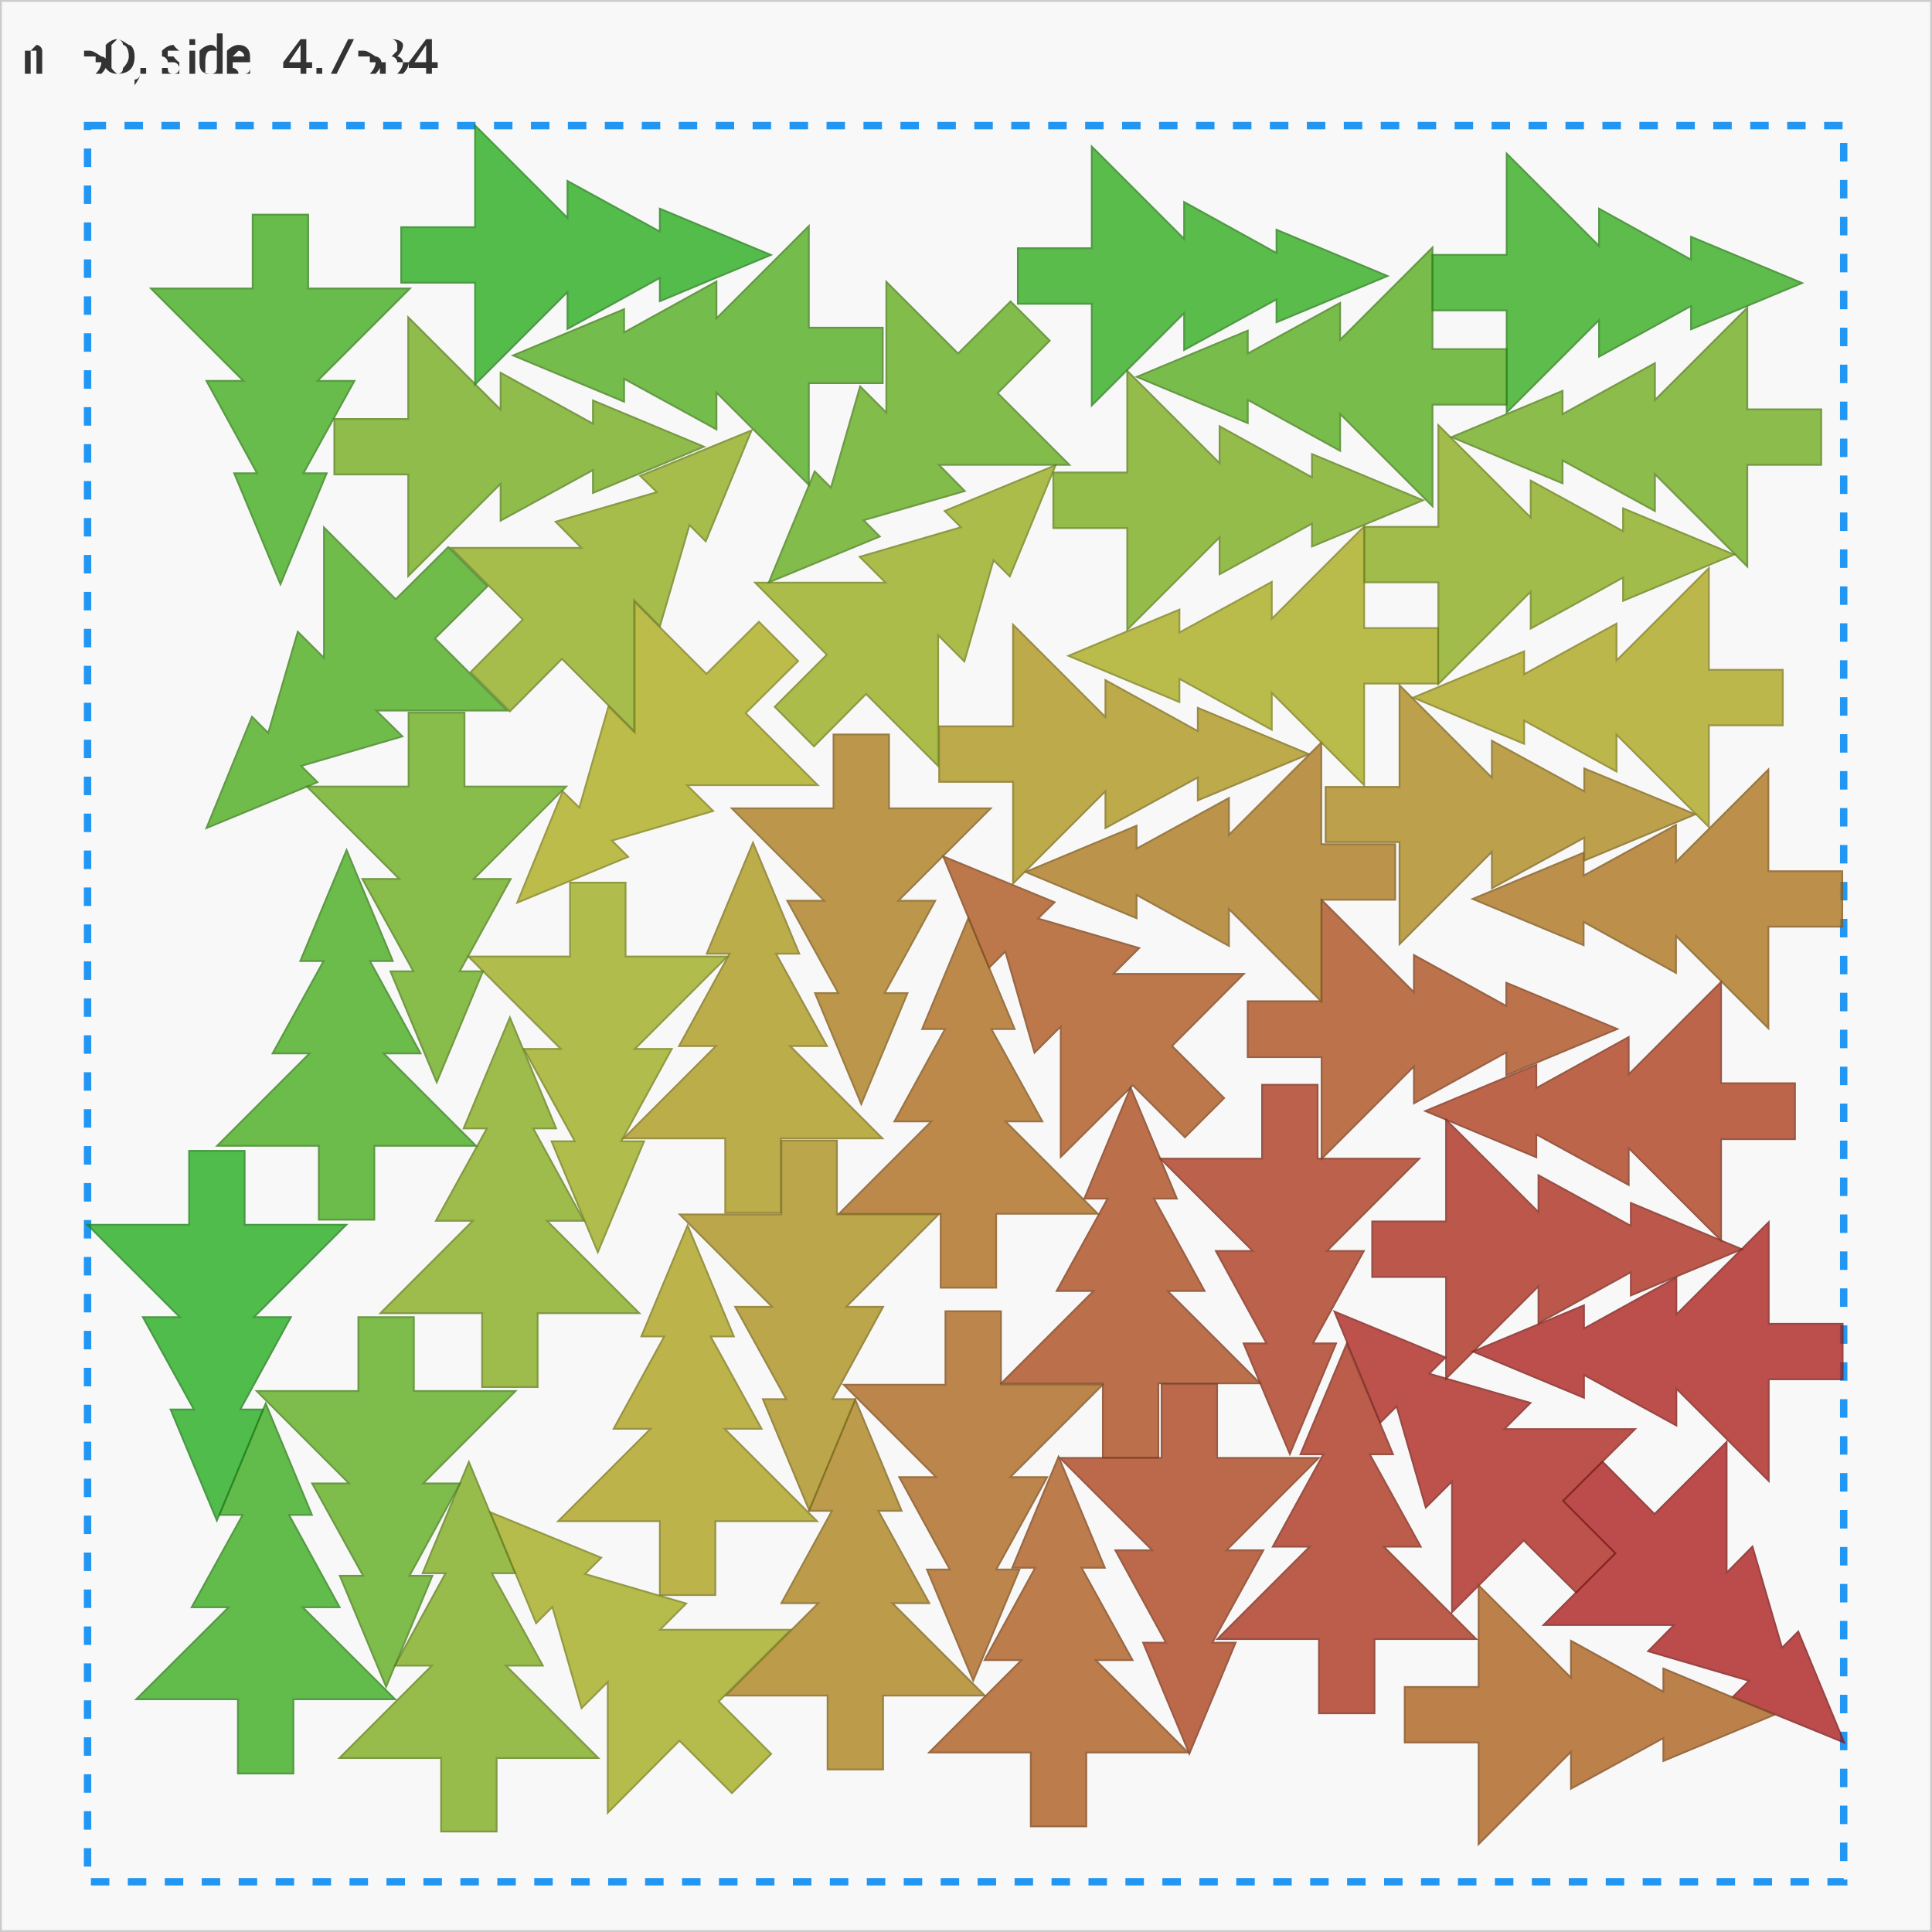
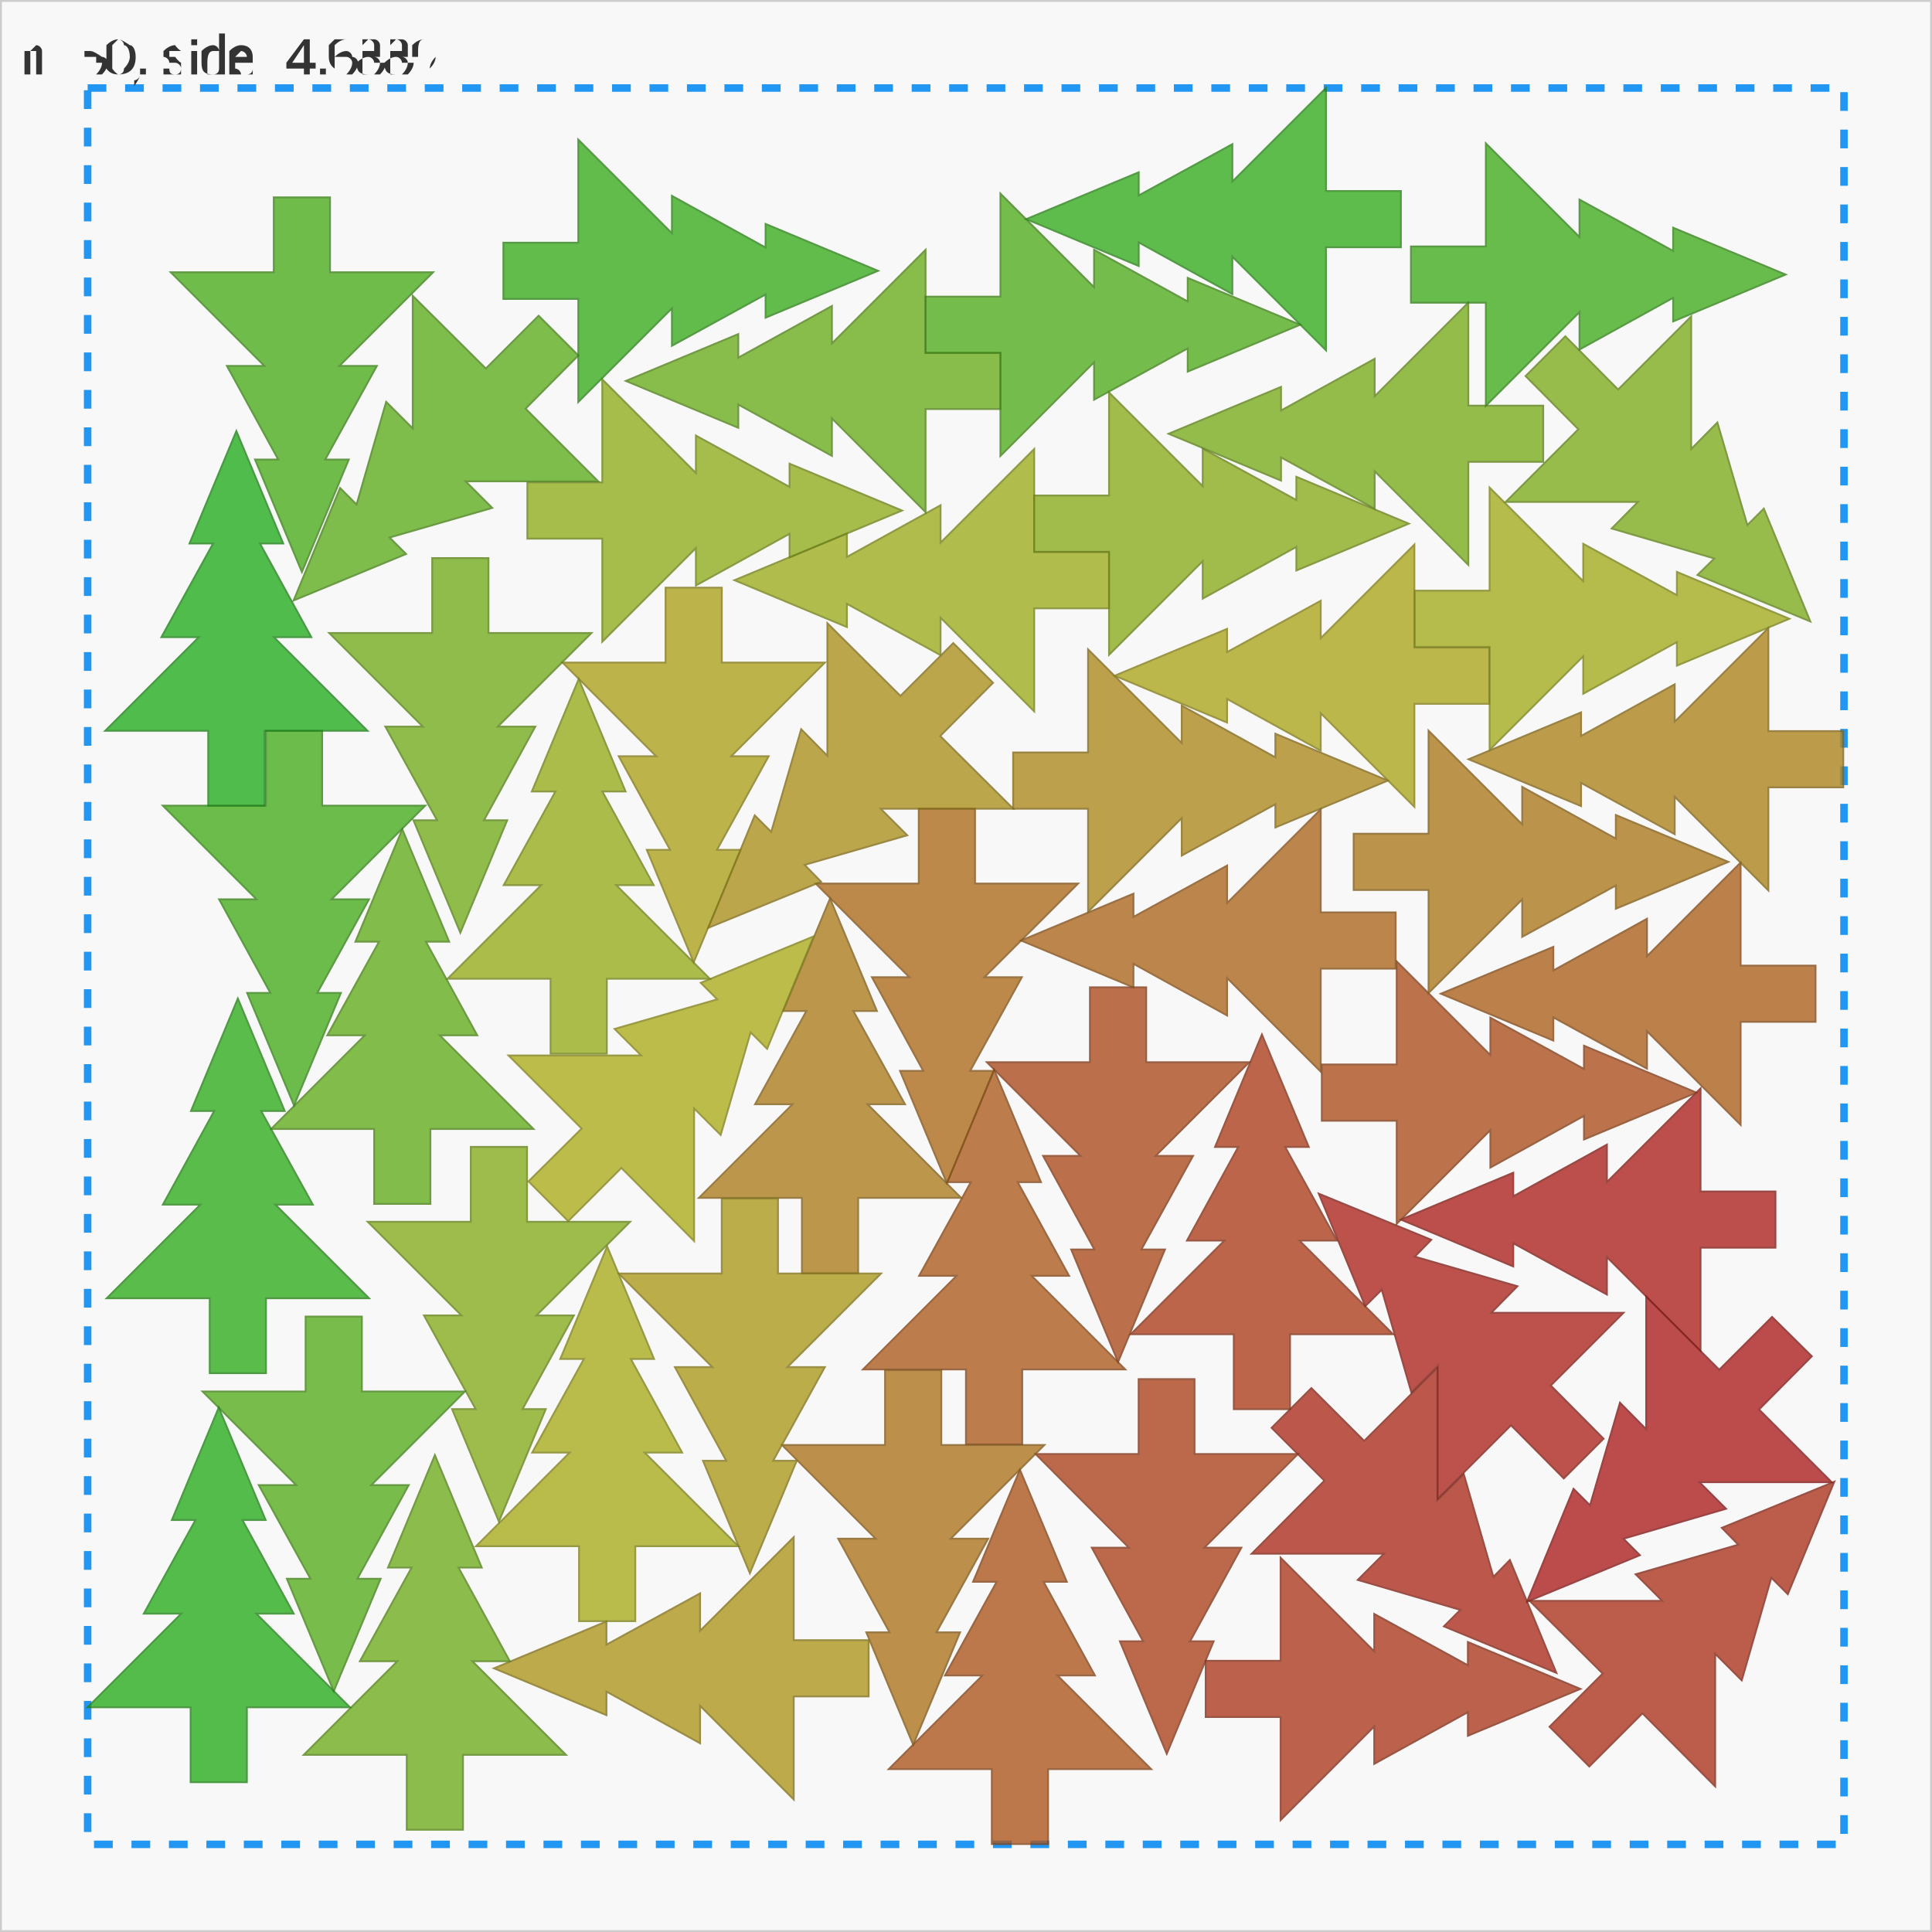
- <svg xmlns="http://www.w3.org/2000/svg" width="600" height="600" viewBox="-4.833 -4.188 5.229 5.229">
-   <rect x="-4.833" y="-4.188" width="5.229" height="5.229" fill="#f8f8f8" stroke="#ccc" stroke-width="0.01" />
-   <rect x="-4.596" y="-3.848" width="4.753" height="4.753" fill="none" stroke="#2196F3" stroke-width="0.02" stroke-dasharray="0.05,0.05" />
-   <polygon points="0.158,0.528 -0.143,0.405 -0.099,0.361 -0.372,0.281 -0.302,0.21 -0.655,0.21 -0.461,0.016 -0.602,-0.126 -0.496,-0.232 -0.355,-0.09 -0.16,-0.285 -0.16,0.069 -0.09,-0.002 -0.01,0.272 0.034,0.228" fill="hsl(0, 70%, 40%)" stroke="hsl(0, 70%, 30%)" stroke-width="0.005" opacity="0.8" />
-   <polygon points="-0.846,-0.53 -0.546,-0.655 -0.546,-0.592 -0.296,-0.73 -0.296,-0.63 -0.046,-0.88 -0.046,-0.605 0.154,-0.605 0.154,-0.455 -0.046,-0.455 -0.046,-0.18 -0.296,-0.43 -0.296,-0.33 -0.546,-0.467 -0.546,-0.405" fill="hsl(2, 70%, 40%)" stroke="hsl(2, 70%, 30%)" stroke-width="0.005" opacity="0.8" />
-   <polygon points="-1.221,-0.638 -0.921,-0.514 -0.965,-0.47 -0.691,-0.391 -0.762,-0.32 -0.408,-0.32 -0.603,-0.126 -0.461,0.016 -0.567,0.122 -0.709,-0.019 -0.903,0.175 -0.903,-0.179 -0.974,-0.108 -1.053,-0.382 -1.097,-0.338" fill="hsl(4, 70%, 40%)" stroke="hsl(4, 70%, 30%)" stroke-width="0.005" opacity="0.8" />
-   <polygon points="-0.119,-0.807 -0.419,-0.682 -0.419,-0.745 -0.669,-0.607 -0.669,-0.707 -0.919,-0.457 -0.919,-0.732 -1.119,-0.732 -1.119,-0.882 -0.919,-0.882 -0.919,-1.157 -0.669,-0.907 -0.669,-1.007 -0.419,-0.87 -0.419,-0.932" fill="hsl(7, 70%, 40%)" stroke="hsl(7, 70%, 30%)" stroke-width="0.005" opacity="0.8" />
-   <polygon points="-1.188,-0.551 -1.063,-0.252 -1.126,-0.252 -0.988,-0.002 -1.088,-0.002 -0.838,0.248 -1.113,0.248 -1.113,0.449 -1.263,0.449 -1.263,0.248 -1.538,0.248 -1.288,-0.002 -1.388,-0.002 -1.251,-0.252 -1.313,-0.252" fill="hsl(9, 70%, 40%)" stroke="hsl(9, 70%, 30%)" stroke-width="0.005" opacity="0.8" />
-   <polygon points="-1.342,-0.253 -1.467,-0.552 -1.405,-0.552 -1.542,-0.802 -1.442,-0.802 -1.692,-1.052 -1.417,-1.052 -1.417,-1.252 -1.267,-1.252 -1.267,-1.052 -0.992,-1.052 -1.242,-0.802 -1.142,-0.802 -1.28,-0.552 -1.217,-0.552" fill="hsl(12, 70%, 40%)" stroke="hsl(12, 70%, 30%)" stroke-width="0.005" opacity="0.8" />
-   <polygon points="-0.975,-1.181 -0.675,-1.306 -0.675,-1.243 -0.425,-1.381 -0.425,-1.28 -0.175,-1.53 -0.175,-1.256 0.025,-1.256 0.025,-1.105 -0.175,-1.105 -0.175,-0.831 -0.425,-1.081 -0.425,-0.981 -0.675,-1.118 -0.675,-1.056" fill="hsl(14, 70%, 40%)" stroke="hsl(14, 70%, 30%)" stroke-width="0.005" opacity="0.8" />
-   <polygon points="-1.614,0.558 -1.739,0.258 -1.677,0.258 -1.814,0.008 -1.714,0.008 -1.964,-0.242 -1.689,-0.242 -1.689,-0.442 -1.539,-0.442 -1.539,-0.242 -1.264,-0.242 -1.514,0.008 -1.414,0.008 -1.552,0.258 -1.489,0.258" fill="hsl(16, 70%, 40%)" stroke="hsl(16, 70%, 30%)" stroke-width="0.005" opacity="0.8" />
-   <polygon points="-1.773,-1.244 -1.648,-0.944 -1.71,-0.944 -1.573,-0.694 -1.673,-0.694 -1.423,-0.444 -1.698,-0.444 -1.698,-0.243 -1.848,-0.243 -1.848,-0.444 -2.123,-0.444 -1.873,-0.694 -1.973,-0.694 -1.835,-0.944 -1.898,-0.944" fill="hsl(19, 70%, 40%)" stroke="hsl(19, 70%, 30%)" stroke-width="0.005" opacity="0.8" />
-   <polygon points="-0.456,-1.403 -0.756,-1.278 -0.756,-1.34 -1.006,-1.202 -1.006,-1.302 -1.256,-1.052 -1.256,-1.327 -1.456,-1.327 -1.456,-1.478 -1.256,-1.478 -1.256,-1.752 -1.006,-1.502 -1.006,-1.603 -0.756,-1.465 -0.756,-1.528" fill="hsl(21, 70%, 40%)" stroke="hsl(21, 70%, 30%)" stroke-width="0.005" opacity="0.8" />
-   <polygon points="-2.28,-1.87 -1.979,-1.746 -2.024,-1.702 -1.75,-1.622 -1.82,-1.552 -1.467,-1.552 -1.661,-1.357 -1.52,-1.216 -1.626,-1.11 -1.767,-1.251 -1.962,-1.057 -1.962,-1.41 -2.033,-1.339 -2.112,-1.613 -2.156,-1.569" fill="hsl(24, 70%, 40%)" stroke="hsl(24, 70%, 30%)" stroke-width="0.005" opacity="0.8" />
-   <polygon points="-1.968,-0.245 -1.843,0.055 -1.906,0.055 -1.768,0.305 -1.868,0.305 -1.618,0.555 -1.893,0.555 -1.893,0.755 -2.043,0.755 -2.043,0.555 -2.318,0.555 -2.068,0.305 -2.168,0.305 -2.031,0.055 -2.093,0.055" fill="hsl(26, 70%, 40%)" stroke="hsl(26, 70%, 30%)" stroke-width="0.005" opacity="0.8" />
-   <polygon points="-0.031,0.453 -0.331,0.578 -0.331,0.516 -0.581,0.653 -0.581,0.553 -0.831,0.803 -0.831,0.528 -1.031,0.528 -1.031,0.378 -0.831,0.378 -0.831,0.103 -0.581,0.353 -0.581,0.253 -0.331,0.391 -0.331,0.328" fill="hsl(28, 70%, 40%)" stroke="hsl(28, 70%, 30%)" stroke-width="0.005" opacity="0.8" />
-   <polygon points="-2.199,0.36 -2.324,0.06 -2.262,0.06 -2.399,-0.19 -2.299,-0.19 -2.549,-0.44 -2.274,-0.44 -2.274,-0.639 -2.124,-0.639 -2.124,-0.44 -1.849,-0.44 -2.099,-0.19 -1.999,-0.19 -2.137,0.06 -2.074,0.06" fill="hsl(31, 70%, 40%)" stroke="hsl(31, 70%, 30%)" stroke-width="0.005" opacity="0.8" />
-   <polygon points="-2.212,-1.703 -2.087,-1.403 -2.15,-1.403 -2.012,-1.153 -2.112,-1.153 -1.862,-0.903 -2.137,-0.903 -2.137,-0.703 -2.287,-0.703 -2.287,-0.903 -2.562,-0.903 -2.312,-1.153 -2.412,-1.153 -2.275,-1.403 -2.337,-1.403" fill="hsl(33, 70%, 40%)" stroke="hsl(33, 70%, 30%)" stroke-width="0.005" opacity="0.8" />
-   <polygon points="-0.847,-1.755 -0.547,-1.88 -0.547,-1.818 -0.297,-1.955 -0.297,-1.855 -0.047,-2.105 -0.047,-1.83 0.153,-1.83 0.153,-1.68 -0.047,-1.68 -0.047,-1.405 -0.297,-1.655 -0.297,-1.555 -0.547,-1.693 -0.547,-1.63" fill="hsl(36, 70%, 40%)" stroke="hsl(36, 70%, 30%)" stroke-width="0.005" opacity="0.8" />
-   <polygon points="-2.057,-1.828 -1.757,-1.953 -1.757,-1.891 -1.507,-2.028 -1.507,-1.928 -1.257,-2.178 -1.257,-1.903 -1.057,-1.903 -1.057,-1.753 -1.257,-1.753 -1.257,-1.478 -1.507,-1.728 -1.507,-1.628 -1.757,-1.766 -1.757,-1.703" fill="hsl(38, 70%, 40%)" stroke="hsl(38, 70%, 30%)" stroke-width="0.005" opacity="0.8" />
-   <polygon points="-2.502,-1.2 -2.627,-1.5 -2.564,-1.5 -2.702,-1.75 -2.602,-1.75 -2.852,-2 -2.577,-2 -2.577,-2.2 -2.427,-2.2 -2.427,-2 -2.152,-2 -2.402,-1.75 -2.302,-1.75 -2.439,-1.5 -2.377,-1.5" fill="hsl(40, 70%, 40%)" stroke="hsl(40, 70%, 30%)" stroke-width="0.005" opacity="0.8" />
-   <polygon points="-2.518,-0.399 -2.393,-0.099 -2.456,-0.099 -2.318,0.151 -2.418,0.151 -2.168,0.401 -2.443,0.401 -2.443,0.601 -2.593,0.601 -2.593,0.401 -2.868,0.401 -2.618,0.151 -2.718,0.151 -2.581,-0.099 -2.643,-0.099" fill="hsl(43, 70%, 40%)" stroke="hsl(43, 70%, 30%)" stroke-width="0.005" opacity="0.8" />
-   <polygon points="-0.245,-1.984 -0.545,-1.859 -0.545,-1.921 -0.795,-1.784 -0.795,-1.883 -1.045,-1.633 -1.045,-1.909 -1.245,-1.909 -1.245,-2.058 -1.045,-2.058 -1.045,-2.333 -0.795,-2.083 -0.795,-2.183 -0.545,-2.046 -0.545,-2.108" fill="hsl(45, 70%, 40%)" stroke="hsl(45, 70%, 30%)" stroke-width="0.005" opacity="0.8" />
-   <polygon points="-2.643,-0.101 -2.768,-0.401 -2.705,-0.401 -2.843,-0.651 -2.743,-0.651 -2.993,-0.901 -2.718,-0.901 -2.718,-1.101 -2.568,-1.101 -2.568,-0.901 -2.293,-0.901 -2.543,-0.651 -2.443,-0.651 -2.58,-0.401 -2.518,-0.401" fill="hsl(48, 70%, 40%)" stroke="hsl(48, 70%, 30%)" stroke-width="0.005" opacity="0.8" />
-   <polygon points="-1.291,-2.147 -1.591,-2.022 -1.591,-2.084 -1.841,-1.947 -1.841,-2.047 -2.091,-1.797 -2.091,-2.072 -2.291,-2.072 -2.291,-2.222 -2.091,-2.222 -2.091,-2.497 -1.841,-2.247 -1.841,-2.347 -1.591,-2.209 -1.591,-2.272" fill="hsl(50, 70%, 40%)" stroke="hsl(50, 70%, 30%)" stroke-width="0.005" opacity="0.8" />
-   <polygon points="-2.795,-1.907 -2.67,-1.607 -2.733,-1.607 -2.595,-1.357 -2.695,-1.357 -2.445,-1.107 -2.72,-1.107 -2.72,-0.906 -2.87,-0.906 -2.87,-1.107 -3.145,-1.107 -2.895,-1.357 -2.995,-1.357 -2.858,-1.607 -2.92,-1.607" fill="hsl(52, 70%, 40%)" stroke="hsl(52, 70%, 30%)" stroke-width="0.005" opacity="0.8" />
-   <polygon points="-2.972,-0.871 -2.847,-0.571 -2.91,-0.571 -2.772,-0.321 -2.872,-0.321 -2.622,-0.071 -2.897,-0.071 -2.897,0.129 -3.047,0.129 -3.047,-0.071 -3.322,-0.071 -3.072,-0.321 -3.172,-0.321 -3.035,-0.571 -3.097,-0.571" fill="hsl(55, 70%, 40%)" stroke="hsl(55, 70%, 30%)" stroke-width="0.005" opacity="0.8" />
-   <polygon points="-1.008,-2.3 -0.708,-2.425 -0.708,-2.363 -0.458,-2.5 -0.458,-2.4 -0.208,-2.65 -0.208,-2.375 -0.008,-2.375 -0.008,-2.225 -0.208,-2.225 -0.208,-1.95 -0.458,-2.2 -0.458,-2.1 -0.708,-2.238 -0.708,-2.175" fill="hsl(57, 70%, 40%)" stroke="hsl(57, 70%, 30%)" stroke-width="0.005" opacity="0.8" />
-   <polygon points="-3.433,-1.745 -3.31,-2.046 -3.265,-2.002 -3.186,-2.276 -3.115,-2.205 -3.115,-2.558 -2.921,-2.364 -2.779,-2.505 -2.673,-2.399 -2.815,-2.258 -2.62,-2.063 -2.974,-2.063 -2.903,-1.993 -3.177,-1.913 -3.133,-1.869" fill="hsl(60, 70%, 40%)" stroke="hsl(60, 70%, 30%)" stroke-width="0.005" opacity="0.8" />
-   <polygon points="-1.941,-2.413 -1.641,-2.538 -1.641,-2.476 -1.391,-2.613 -1.391,-2.513 -1.141,-2.763 -1.141,-2.488 -0.941,-2.488 -0.941,-2.338 -1.141,-2.338 -1.141,-2.063 -1.391,-2.313 -1.391,-2.213 -1.641,-2.351 -1.641,-2.288" fill="hsl(62, 70%, 40%)" stroke="hsl(62, 70%, 30%)" stroke-width="0.005" opacity="0.8" />
-   <polygon points="-3.506,-0.095 -3.206,0.028 -3.25,0.072 -2.976,0.152 -3.047,0.223 -2.693,0.223 -2.888,0.417 -2.746,0.559 -2.852,0.665 -2.994,0.523 -3.188,0.718 -3.188,0.364 -3.259,0.435 -3.338,0.161 -3.382,0.205" fill="hsl(64, 70%, 40%)" stroke="hsl(64, 70%, 30%)" stroke-width="0.005" opacity="0.8" />
-   <polygon points="-3.215,-0.799 -3.34,-1.099 -3.277,-1.099 -3.415,-1.349 -3.315,-1.349 -3.565,-1.599 -3.29,-1.599 -3.29,-1.799 -3.14,-1.799 -3.14,-1.599 -2.865,-1.599 -3.115,-1.349 -3.015,-1.349 -3.152,-1.099 -3.09,-1.099" fill="hsl(67, 70%, 40%)" stroke="hsl(67, 70%, 30%)" stroke-width="0.005" opacity="0.8" />
-   <polygon points="-1.976,-2.929 -2.1,-2.628 -2.144,-2.672 -2.223,-2.398 -2.294,-2.469 -2.294,-2.115 -2.489,-2.31 -2.63,-2.168 -2.736,-2.275 -2.595,-2.416 -2.789,-2.611 -2.436,-2.611 -2.506,-2.681 -2.232,-2.761 -2.276,-2.805" fill="hsl(69, 70%, 40%)" stroke="hsl(69, 70%, 30%)" stroke-width="0.005" opacity="0.8" />
-   <polygon points="-2.799,-3.023 -2.923,-2.723 -2.967,-2.767 -3.047,-2.493 -3.117,-2.564 -3.117,-2.21 -3.312,-2.405 -3.453,-2.263 -3.559,-2.369 -3.418,-2.511 -3.612,-2.705 -3.259,-2.705 -3.329,-2.776 -3.055,-2.856 -3.1,-2.9" fill="hsl(72, 70%, 40%)" stroke="hsl(72, 70%, 30%)" stroke-width="0.005" opacity="0.8" />
-   <polygon points="-0.14,-2.687 -0.44,-2.562 -0.44,-2.625 -0.69,-2.487 -0.69,-2.587 -0.94,-2.337 -0.94,-2.612 -1.14,-2.612 -1.14,-2.762 -0.94,-2.762 -0.94,-3.037 -0.69,-2.787 -0.69,-2.887 -0.44,-2.75 -0.44,-2.812" fill="hsl(74, 70%, 40%)" stroke="hsl(74, 70%, 30%)" stroke-width="0.005" opacity="0.8" />
-   <polygon points="-3.453,-1.434 -3.328,-1.134 -3.39,-1.134 -3.253,-0.884 -3.353,-0.884 -3.103,-0.634 -3.378,-0.634 -3.378,-0.434 -3.528,-0.434 -3.528,-0.634 -3.803,-0.634 -3.553,-0.884 -3.653,-0.884 -3.515,-1.134 -3.578,-1.134" fill="hsl(76, 70%, 40%)" stroke="hsl(76, 70%, 30%)" stroke-width="0.005" opacity="0.8" />
-   <polygon points="-3.564,-0.231 -3.439,0.07 -3.502,0.07 -3.364,0.32 -3.464,0.32 -3.214,0.57 -3.489,0.57 -3.489,0.769 -3.639,0.769 -3.639,0.57 -3.914,0.57 -3.664,0.32 -3.764,0.32 -3.627,0.07 -3.689,0.07" fill="hsl(79, 70%, 40%)" stroke="hsl(79, 70%, 30%)" stroke-width="0.005" opacity="0.8" />
-   <polygon points="-0.982,-2.834 -1.282,-2.709 -1.282,-2.771 -1.532,-2.634 -1.532,-2.734 -1.782,-2.484 -1.782,-2.759 -1.982,-2.759 -1.982,-2.909 -1.782,-2.909 -1.782,-3.184 -1.532,-2.934 -1.532,-3.034 -1.282,-2.896 -1.282,-2.959" fill="hsl(81, 70%, 40%)" stroke="hsl(81, 70%, 30%)" stroke-width="0.005" opacity="0.8" />
-   <polygon points="-2.928,-2.979 -3.228,-2.854 -3.228,-2.916 -3.478,-2.779 -3.478,-2.879 -3.728,-2.629 -3.728,-2.904 -3.928,-2.904 -3.928,-3.054 -3.728,-3.054 -3.728,-3.329 -3.478,-3.079 -3.478,-3.179 -3.228,-3.041 -3.228,-3.104" fill="hsl(84, 70%, 40%)" stroke="hsl(84, 70%, 30%)" stroke-width="0.005" opacity="0.8" />
-   <polygon points="-0.904,-3.005 -0.604,-3.13 -0.604,-3.067 -0.354,-3.205 -0.354,-3.105 -0.104,-3.355 -0.104,-3.08 0.096,-3.08 0.096,-2.93 -0.104,-2.93 -0.104,-2.655 -0.354,-2.905 -0.354,-2.805 -0.604,-2.942 -0.604,-2.88" fill="hsl(86, 70%, 40%)" stroke="hsl(86, 70%, 30%)" stroke-width="0.005" opacity="0.8" />
-   <polygon points="-3.651,-1.259 -3.776,-1.559 -3.714,-1.559 -3.852,-1.809 -3.752,-1.809 -4.002,-2.059 -3.727,-2.059 -3.727,-2.259 -3.576,-2.259 -3.576,-2.059 -3.301,-2.059 -3.551,-1.809 -3.451,-1.809 -3.589,-1.559 -3.526,-1.559" fill="hsl(88, 70%, 40%)" stroke="hsl(88, 70%, 30%)" stroke-width="0.005" opacity="0.8" />
-   <polygon points="-2.752,-2.612 -2.628,-2.912 -2.584,-2.868 -2.505,-3.142 -2.434,-3.071 -2.434,-3.425 -2.24,-3.231 -2.098,-3.372 -1.992,-3.266 -2.133,-3.124 -1.939,-2.93 -2.292,-2.93 -2.222,-2.859 -2.496,-2.78 -2.452,-2.736" fill="hsl(91, 70%, 40%)" stroke="hsl(91, 70%, 30%)" stroke-width="0.005" opacity="0.8" />
-   <polygon points="-3.788,0.377 -3.913,0.077 -3.85,0.077 -3.988,-0.173 -3.888,-0.173 -4.138,-0.423 -3.863,-0.423 -3.863,-0.623 -3.713,-0.623 -3.713,-0.423 -3.438,-0.423 -3.688,-0.173 -3.588,-0.173 -3.725,0.077 -3.663,0.077" fill="hsl(93, 70%, 40%)" stroke="hsl(93, 70%, 30%)" stroke-width="0.005" opacity="0.8" />
-   <polygon points="-1.756,-3.168 -1.456,-3.293 -1.456,-3.231 -1.206,-3.368 -1.206,-3.268 -0.956,-3.518 -0.956,-3.243 -0.755,-3.243 -0.755,-3.093 -0.956,-3.093 -0.956,-2.818 -1.206,-3.068 -1.206,-2.968 -1.456,-3.106 -1.456,-3.043" fill="hsl(96, 70%, 40%)" stroke="hsl(96, 70%, 30%)" stroke-width="0.005" opacity="0.8" />
-   <polygon points="-3.444,-3.226 -3.144,-3.351 -3.144,-3.288 -2.894,-3.426 -2.894,-3.326 -2.644,-3.576 -2.644,-3.301 -2.444,-3.301 -2.444,-3.151 -2.644,-3.151 -2.644,-2.876 -2.894,-3.126 -2.894,-3.026 -3.144,-3.163 -3.144,-3.101" fill="hsl(98, 70%, 40%)" stroke="hsl(98, 70%, 30%)" stroke-width="0.005" opacity="0.8" />
-   <polygon points="-4.274,-1.947 -4.151,-2.248 -4.107,-2.204 -4.027,-2.478 -3.956,-2.407 -3.956,-2.76 -3.762,-2.566 -3.62,-2.707 -3.514,-2.601 -3.656,-2.46 -3.461,-2.265 -3.815,-2.265 -3.744,-2.195 -4.018,-2.115 -3.974,-2.071" fill="hsl(100, 70%, 40%)" stroke="hsl(100, 70%, 30%)" stroke-width="0.005" opacity="0.8" />
-   <polygon points="-3.895,-1.887 -3.77,-1.587 -3.832,-1.587 -3.695,-1.337 -3.795,-1.337 -3.545,-1.087 -3.82,-1.087 -3.82,-0.887 -3.97,-0.887 -3.97,-1.087 -4.245,-1.087 -3.995,-1.337 -4.095,-1.337 -3.957,-1.587 -4.02,-1.587" fill="hsl(103, 70%, 40%)" stroke="hsl(103, 70%, 30%)" stroke-width="0.005" opacity="0.8" />
-   <polygon points="-4.074,-2.607 -4.199,-2.907 -4.137,-2.907 -4.274,-3.157 -4.174,-3.157 -4.424,-3.407 -4.149,-3.407 -4.149,-3.607 -3.999,-3.607 -3.999,-3.407 -3.724,-3.407 -3.974,-3.157 -3.874,-3.157 -4.012,-2.907 -3.949,-2.907" fill="hsl(105, 70%, 40%)" stroke="hsl(105, 70%, 30%)" stroke-width="0.005" opacity="0.8" />
-   <polygon points="-4.114,-0.389 -3.989,-0.088 -4.051,-0.088 -3.914,0.162 -4.014,0.162 -3.764,0.411 -4.039,0.411 -4.039,0.612 -4.189,0.612 -4.189,0.411 -4.464,0.411 -4.214,0.162 -4.314,0.162 -4.176,-0.088 -4.239,-0.088" fill="hsl(108, 70%, 40%)" stroke="hsl(108, 70%, 30%)" stroke-width="0.005" opacity="0.8" />
-   <polygon points="0.044,-3.422 -0.256,-3.297 -0.256,-3.36 -0.505,-3.223 -0.505,-3.322 -0.755,-3.072 -0.755,-3.348 -0.956,-3.348 -0.956,-3.498 -0.755,-3.498 -0.755,-3.772 -0.505,-3.522 -0.505,-3.623 -0.256,-3.485 -0.256,-3.547" fill="hsl(110, 70%, 40%)" stroke="hsl(110, 70%, 30%)" stroke-width="0.005" opacity="0.8" />
-   <polygon points="-1.078,-3.441 -1.378,-3.316 -1.378,-3.378 -1.628,-3.241 -1.628,-3.341 -1.878,-3.091 -1.878,-3.366 -2.078,-3.366 -2.078,-3.516 -1.878,-3.516 -1.878,-3.791 -1.628,-3.541 -1.628,-3.641 -1.378,-3.503 -1.378,-3.566" fill="hsl(112, 70%, 40%)" stroke="hsl(112, 70%, 30%)" stroke-width="0.005" opacity="0.8" />
-   <polygon points="-2.747,-3.498 -3.047,-3.373 -3.047,-3.436 -3.297,-3.298 -3.297,-3.398 -3.547,-3.148 -3.547,-3.423 -3.747,-3.423 -3.747,-3.573 -3.547,-3.573 -3.547,-3.848 -3.297,-3.598 -3.297,-3.698 -3.047,-3.561 -3.047,-3.623" fill="hsl(115, 70%, 40%)" stroke="hsl(115, 70%, 30%)" stroke-width="0.005" opacity="0.8" />
-   <polygon points="-4.246,-0.073 -4.371,-0.373 -4.308,-0.373 -4.446,-0.623 -4.346,-0.623 -4.596,-0.873 -4.321,-0.873 -4.321,-1.073 -4.171,-1.073 -4.171,-0.873 -3.896,-0.873 -4.146,-0.623 -4.046,-0.623 -4.183,-0.373 -4.121,-0.373" fill="hsl(117, 70%, 40%)" stroke="hsl(117, 70%, 30%)" stroke-width="0.005" opacity="0.8" />
-   <text x="-4.783" y="-3.988" font-size="0.15" fill="#333">n=50, side=4.7534</text>
+ <svg xmlns="http://www.w3.org/2000/svg" width="600" height="600" viewBox="-4.788 -3.812 5.158 5.158">
+   <rect x="-4.788" y="-3.812" width="5.158" height="5.158" fill="#f8f8f8" stroke="#ccc" stroke-width="0.01" />
+   <rect x="-4.554" y="-3.577" width="4.689" height="4.689" fill="none" stroke="#2196F3" stroke-width="0.02" stroke-dasharray="0.05,0.05" />
+   <polygon points="-0.711,0.464 -0.587,0.163 -0.543,0.207 -0.463,-0.067 -0.393,0.004 -0.393,-0.35 -0.198,-0.155 -0.057,-0.296 0.049,-0.191 -0.092,-0.049 0.102,0.145 -0.251,0.145 -0.18,0.216 -0.454,0.296 -0.41,0.34" fill="hsl(0, 70%, 40%)" stroke="hsl(0, 70%, 30%)" stroke-width="0.005" opacity="0.8" />
+   <polygon points="-1.048,-0.556 -0.748,-0.681 -0.748,-0.618 -0.498,-0.756 -0.498,-0.656 -0.248,-0.906 -0.248,-0.631 -0.048,-0.631 -0.048,-0.481 -0.248,-0.481 -0.248,-0.206 -0.498,-0.456 -0.498,-0.356 -0.748,-0.493 -0.748,-0.431" fill="hsl(2, 70%, 40%)" stroke="hsl(2, 70%, 30%)" stroke-width="0.005" opacity="0.8" />
+   <polygon points="-1.267,-0.625 -0.967,-0.502 -1.011,-0.457 -0.737,-0.378 -0.807,-0.307 -0.454,-0.307 -0.648,-0.113 -0.507,0.029 -0.613,0.135 -0.754,-0.007 -0.949,0.188 -0.949,-0.166 -1.02,-0.095 -1.099,-0.369 -1.143,-0.325" fill="hsl(4, 70%, 40%)" stroke="hsl(4, 70%, 30%)" stroke-width="0.005" opacity="0.8" />
+   <polygon points="-0.633,0.654 -0.933,0.53 -0.889,0.486 -1.163,0.406 -1.093,0.336 -1.446,0.336 -1.252,0.141 -1.393,-0 -1.287,-0.106 -1.146,0.035 -0.951,-0.159 -0.951,0.194 -0.88,0.124 -0.801,0.398 -0.757,0.353" fill="hsl(7, 70%, 40%)" stroke="hsl(7, 70%, 30%)" stroke-width="0.005" opacity="0.8" />
+   <polygon points="0.109,0.144 -0.015,0.444 -0.059,0.4 -0.138,0.674 -0.209,0.603 -0.209,0.957 -0.403,0.762 -0.545,0.904 -0.651,0.798 -0.509,0.656 -0.704,0.462 -0.35,0.462 -0.421,0.391 -0.147,0.312 -0.191,0.267" fill="hsl(9, 70%, 40%)" stroke="hsl(9, 70%, 30%)" stroke-width="0.005" opacity="0.8" />
+   <polygon points="-0.569,0.697 -0.869,0.822 -0.869,0.759 -1.119,0.897 -1.119,0.797 -1.369,1.047 -1.369,0.772 -1.569,0.772 -1.569,0.622 -1.369,0.622 -1.369,0.347 -1.119,0.597 -1.119,0.497 -0.869,0.634 -0.869,0.572" fill="hsl(12, 70%, 40%)" stroke="hsl(12, 70%, 30%)" stroke-width="0.005" opacity="0.8" />
+   <polygon points="-1.419,-1.05 -1.294,-0.75 -1.357,-0.75 -1.219,-0.5 -1.319,-0.5 -1.069,-0.25 -1.344,-0.25 -1.344,-0.05 -1.494,-0.05 -1.494,-0.25 -1.769,-0.25 -1.519,-0.5 -1.619,-0.5 -1.482,-0.75 -1.544,-0.75" fill="hsl(14, 70%, 40%)" stroke="hsl(14, 70%, 30%)" stroke-width="0.005" opacity="0.8" />
+   <polygon points="-1.673,0.87 -1.798,0.57 -1.736,0.57 -1.873,0.32 -1.774,0.32 -2.023,0.07 -1.748,0.07 -1.748,-0.13 -1.599,-0.13 -1.599,0.07 -1.323,0.07 -1.573,0.32 -1.474,0.32 -1.611,0.57 -1.548,0.57" fill="hsl(16, 70%, 40%)" stroke="hsl(16, 70%, 30%)" stroke-width="0.005" opacity="0.8" />
+   <polygon points="-1.803,-0.176 -1.928,-0.476 -1.866,-0.476 -2.003,-0.726 -1.903,-0.726 -2.153,-0.976 -1.878,-0.976 -1.878,-1.176 -1.728,-1.176 -1.728,-0.976 -1.453,-0.976 -1.703,-0.726 -1.603,-0.726 -1.741,-0.476 -1.678,-0.476" fill="hsl(19, 70%, 40%)" stroke="hsl(19, 70%, 30%)" stroke-width="0.005" opacity="0.8" />
+   <polygon points="-0.259,-0.895 -0.559,-0.77 -0.559,-0.833 -0.809,-0.695 -0.809,-0.795 -1.059,-0.545 -1.059,-0.82 -1.259,-0.82 -1.259,-0.97 -1.059,-0.97 -1.059,-1.245 -0.809,-0.995 -0.809,-1.095 -0.559,-0.958 -0.559,-1.02" fill="hsl(21, 70%, 40%)" stroke="hsl(21, 70%, 30%)" stroke-width="0.005" opacity="0.8" />
+   <polygon points="-2.065,0.112 -1.94,0.411 -2.002,0.411 -1.865,0.661 -1.965,0.661 -1.715,0.911 -1.99,0.911 -1.99,1.111 -2.14,1.111 -2.14,0.911 -2.415,0.911 -2.165,0.661 -2.265,0.661 -2.127,0.411 -2.19,0.411" fill="hsl(24, 70%, 40%)" stroke="hsl(24, 70%, 30%)" stroke-width="0.005" opacity="0.8" />
+   <polygon points="-2.134,-0.956 -2.009,-0.656 -2.071,-0.656 -1.934,-0.406 -2.034,-0.406 -1.784,-0.156 -2.059,-0.156 -2.059,0.044 -2.209,0.044 -2.209,-0.156 -2.484,-0.156 -2.234,-0.406 -2.334,-0.406 -2.196,-0.656 -2.259,-0.656" fill="hsl(26, 70%, 40%)" stroke="hsl(26, 70%, 30%)" stroke-width="0.005" opacity="0.8" />
+   <polygon points="-0.941,-1.159 -0.641,-1.284 -0.641,-1.221 -0.391,-1.359 -0.391,-1.259 -0.141,-1.509 -0.141,-1.234 0.059,-1.234 0.059,-1.084 -0.141,-1.084 -0.141,-0.809 -0.391,-1.059 -0.391,-0.959 -0.641,-1.096 -0.641,-1.034" fill="hsl(28, 70%, 40%)" stroke="hsl(28, 70%, 30%)" stroke-width="0.005" opacity="0.8" />
+   <polygon points="-2.062,-1.301 -1.762,-1.426 -1.762,-1.364 -1.512,-1.501 -1.512,-1.401 -1.262,-1.651 -1.262,-1.376 -1.062,-1.376 -1.062,-1.226 -1.262,-1.226 -1.262,-0.951 -1.512,-1.201 -1.512,-1.101 -1.762,-1.239 -1.762,-1.176" fill="hsl(31, 70%, 40%)" stroke="hsl(31, 70%, 30%)" stroke-width="0.005" opacity="0.8" />
+   <polygon points="-2.26,-0.653 -2.385,-0.953 -2.323,-0.953 -2.46,-1.203 -2.36,-1.203 -2.61,-1.453 -2.335,-1.453 -2.335,-1.653 -2.185,-1.653 -2.185,-1.453 -1.91,-1.453 -2.16,-1.203 -2.06,-1.203 -2.198,-0.953 -2.135,-0.953" fill="hsl(33, 70%, 40%)" stroke="hsl(33, 70%, 30%)" stroke-width="0.005" opacity="0.8" />
+   <polygon points="-2.35,0.846 -2.475,0.546 -2.413,0.546 -2.55,0.296 -2.45,0.296 -2.7,0.046 -2.425,0.046 -2.425,-0.154 -2.275,-0.154 -2.275,0.046 -2,0.046 -2.25,0.296 -2.15,0.296 -2.288,0.546 -2.225,0.546" fill="hsl(36, 70%, 40%)" stroke="hsl(36, 70%, 30%)" stroke-width="0.005" opacity="0.8" />
+   <polygon points="-0.174,-1.511 -0.474,-1.386 -0.474,-1.448 -0.724,-1.311 -0.724,-1.411 -0.974,-1.161 -0.974,-1.436 -1.174,-1.436 -1.174,-1.586 -0.974,-1.586 -0.974,-1.861 -0.724,-1.611 -0.724,-1.711 -0.474,-1.573 -0.474,-1.636" fill="hsl(38, 70%, 40%)" stroke="hsl(38, 70%, 30%)" stroke-width="0.005" opacity="0.8" />
+   <polygon points="-2.572,-1.413 -2.447,-1.113 -2.51,-1.113 -2.372,-0.864 -2.472,-0.864 -2.222,-0.614 -2.497,-0.614 -2.497,-0.413 -2.647,-0.413 -2.647,-0.614 -2.922,-0.614 -2.672,-0.864 -2.772,-0.864 -2.635,-1.113 -2.697,-1.113" fill="hsl(40, 70%, 40%)" stroke="hsl(40, 70%, 30%)" stroke-width="0.005" opacity="0.8" />
+   <polygon points="-0.867,-1.785 -0.567,-1.91 -0.567,-1.847 -0.317,-1.985 -0.317,-1.885 -0.067,-2.135 -0.067,-1.86 0.133,-1.86 0.133,-1.71 -0.067,-1.71 -0.067,-1.435 -0.317,-1.685 -0.317,-1.585 -0.567,-1.722 -0.567,-1.66" fill="hsl(43, 70%, 40%)" stroke="hsl(43, 70%, 30%)" stroke-width="0.005" opacity="0.8" />
+   <polygon points="-1.083,-1.728 -1.383,-1.603 -1.383,-1.665 -1.633,-1.528 -1.633,-1.628 -1.883,-1.378 -1.883,-1.653 -2.083,-1.653 -2.083,-1.803 -1.883,-1.803 -1.883,-2.078 -1.633,-1.828 -1.633,-1.928 -1.383,-1.79 -1.383,-1.853" fill="hsl(45, 70%, 40%)" stroke="hsl(45, 70%, 30%)" stroke-width="0.005" opacity="0.8" />
+   <polygon points="-2.897,-1.335 -2.773,-1.635 -2.729,-1.591 -2.649,-1.865 -2.579,-1.794 -2.579,-2.148 -2.384,-1.954 -2.243,-2.095 -2.137,-1.989 -2.278,-1.847 -2.083,-1.653 -2.437,-1.653 -2.366,-1.582 -2.64,-1.503 -2.596,-1.458" fill="hsl(48, 70%, 40%)" stroke="hsl(48, 70%, 30%)" stroke-width="0.005" opacity="0.8" />
+   <polygon points="-3.469,0.642 -3.169,0.517 -3.169,0.579 -2.919,0.442 -2.919,0.542 -2.669,0.292 -2.669,0.567 -2.469,0.567 -2.469,0.717 -2.669,0.717 -2.669,0.992 -2.919,0.742 -2.919,0.842 -3.169,0.704 -3.169,0.767" fill="hsl(50, 70%, 40%)" stroke="hsl(50, 70%, 30%)" stroke-width="0.005" opacity="0.8" />
+   <polygon points="-2.786,0.388 -2.911,0.088 -2.849,0.088 -2.986,-0.162 -2.886,-0.162 -3.136,-0.412 -2.861,-0.412 -2.861,-0.612 -2.711,-0.612 -2.711,-0.412 -2.436,-0.412 -2.686,-0.162 -2.586,-0.162 -2.724,0.088 -2.661,0.088" fill="hsl(52, 70%, 40%)" stroke="hsl(52, 70%, 30%)" stroke-width="0.005" opacity="0.8" />
+   <polygon points="-2.936,-1.243 -3.061,-1.543 -2.999,-1.543 -3.136,-1.793 -3.036,-1.793 -3.286,-2.043 -3.011,-2.043 -3.011,-2.243 -2.861,-2.243 -2.861,-2.043 -2.586,-2.043 -2.836,-1.793 -2.736,-1.793 -2.874,-1.543 -2.811,-1.543" fill="hsl(55, 70%, 40%)" stroke="hsl(55, 70%, 30%)" stroke-width="0.005" opacity="0.8" />
+   <polygon points="-1.812,-2.008 -1.512,-2.133 -1.512,-2.071 -1.262,-2.208 -1.262,-2.108 -1.012,-2.358 -1.012,-2.083 -0.812,-2.083 -0.812,-1.933 -1.012,-1.933 -1.012,-1.658 -1.262,-1.908 -1.262,-1.808 -1.512,-1.946 -1.512,-1.883" fill="hsl(57, 70%, 40%)" stroke="hsl(57, 70%, 30%)" stroke-width="0.005" opacity="0.8" />
+   <polygon points="-2.616,-1.312 -2.74,-1.012 -2.784,-1.056 -2.864,-0.782 -2.935,-0.853 -2.935,-0.499 -3.129,-0.694 -3.271,-0.552 -3.377,-0.658 -3.235,-0.799 -3.43,-0.994 -3.076,-0.994 -3.147,-1.065 -2.873,-1.144 -2.917,-1.188" fill="hsl(60, 70%, 40%)" stroke="hsl(60, 70%, 30%)" stroke-width="0.005" opacity="0.8" />
+   <polygon points="-3.167,-0.484 -3.042,-0.184 -3.104,-0.184 -2.967,0.066 -3.067,0.066 -2.817,0.316 -3.092,0.316 -3.092,0.516 -3.242,0.516 -3.242,0.316 -3.517,0.316 -3.267,0.066 -3.367,0.066 -3.229,-0.184 -3.292,-0.184" fill="hsl(62, 70%, 40%)" stroke="hsl(62, 70%, 30%)" stroke-width="0.005" opacity="0.8" />
+   <polygon points="-0.011,-2.16 -0.311,-2.035 -0.311,-2.098 -0.561,-1.96 -0.561,-2.06 -0.811,-1.81 -0.811,-2.085 -1.011,-2.085 -1.011,-2.235 -0.811,-2.235 -0.811,-2.51 -0.561,-2.26 -0.561,-2.36 -0.311,-2.223 -0.311,-2.285" fill="hsl(64, 70%, 40%)" stroke="hsl(64, 70%, 30%)" stroke-width="0.005" opacity="0.8" />
+   <polygon points="-2.827,-2.263 -2.527,-2.388 -2.527,-2.325 -2.277,-2.463 -2.277,-2.363 -2.027,-2.613 -2.027,-2.338 -1.827,-2.338 -1.827,-2.188 -2.027,-2.188 -2.027,-1.913 -2.277,-2.163 -2.277,-2.063 -2.527,-2.2 -2.527,-2.138" fill="hsl(67, 70%, 40%)" stroke="hsl(67, 70%, 30%)" stroke-width="0.005" opacity="0.8" />
+   <polygon points="-3.243,-1.999 -3.118,-1.699 -3.18,-1.699 -3.043,-1.449 -3.143,-1.449 -2.893,-1.199 -3.168,-1.199 -3.168,-0.999 -3.318,-0.999 -3.318,-1.199 -3.593,-1.199 -3.343,-1.449 -3.443,-1.449 -3.305,-1.699 -3.368,-1.699" fill="hsl(69, 70%, 40%)" stroke="hsl(69, 70%, 30%)" stroke-width="0.005" opacity="0.8" />
+   <polygon points="-2.38,-2.449 -2.68,-2.324 -2.68,-2.387 -2.93,-2.249 -2.93,-2.349 -3.18,-2.099 -3.18,-2.374 -3.38,-2.374 -3.38,-2.524 -3.18,-2.524 -3.18,-2.799 -2.93,-2.549 -2.93,-2.649 -2.68,-2.512 -2.68,-2.574" fill="hsl(72, 70%, 40%)" stroke="hsl(72, 70%, 30%)" stroke-width="0.005" opacity="0.8" />
+   <polygon points="-1.027,-2.414 -1.327,-2.289 -1.327,-2.352 -1.577,-2.214 -1.577,-2.314 -1.827,-2.064 -1.827,-2.339 -2.027,-2.339 -2.027,-2.489 -1.827,-2.489 -1.827,-2.764 -1.577,-2.514 -1.577,-2.614 -1.327,-2.477 -1.327,-2.539" fill="hsl(74, 70%, 40%)" stroke="hsl(74, 70%, 30%)" stroke-width="0.005" opacity="0.8" />
+   <polygon points="-3.456,0.25 -3.581,-0.05 -3.518,-0.05 -3.656,-0.3 -3.556,-0.3 -3.806,-0.55 -3.531,-0.55 -3.531,-0.75 -3.381,-0.75 -3.381,-0.55 -3.106,-0.55 -3.356,-0.3 -3.256,-0.3 -3.393,-0.05 -3.331,-0.05" fill="hsl(76, 70%, 40%)" stroke="hsl(76, 70%, 30%)" stroke-width="0.005" opacity="0.8" />
+   <polygon points="0.045,-2.153 -0.256,-2.277 -0.211,-2.321 -0.485,-2.401 -0.415,-2.472 -0.768,-2.472 -0.574,-2.666 -0.715,-2.808 -0.609,-2.914 -0.468,-2.772 -0.273,-2.967 -0.273,-2.613 -0.203,-2.684 -0.123,-2.41 -0.079,-2.454" fill="hsl(79, 70%, 40%)" stroke="hsl(79, 70%, 30%)" stroke-width="0.005" opacity="0.8" />
+   <polygon points="-1.668,-2.654 -1.368,-2.779 -1.368,-2.716 -1.118,-2.854 -1.118,-2.754 -0.868,-3.004 -0.868,-2.729 -0.668,-2.729 -0.668,-2.579 -0.868,-2.579 -0.868,-2.304 -1.118,-2.554 -1.118,-2.454 -1.368,-2.591 -1.368,-2.529" fill="hsl(81, 70%, 40%)" stroke="hsl(81, 70%, 30%)" stroke-width="0.005" opacity="0.8" />
+   <polygon points="-3.559,-1.322 -3.684,-1.622 -3.621,-1.622 -3.759,-1.872 -3.659,-1.872 -3.909,-2.122 -3.634,-2.122 -3.634,-2.322 -3.484,-2.322 -3.484,-2.122 -3.209,-2.122 -3.459,-1.872 -3.359,-1.872 -3.496,-1.622 -3.434,-1.622" fill="hsl(84, 70%, 40%)" stroke="hsl(84, 70%, 30%)" stroke-width="0.005" opacity="0.8" />
+   <polygon points="-3.627,0.073 -3.502,0.373 -3.564,0.373 -3.427,0.623 -3.527,0.623 -3.277,0.873 -3.552,0.873 -3.552,1.073 -3.702,1.073 -3.702,0.873 -3.977,0.873 -3.727,0.623 -3.827,0.623 -3.689,0.373 -3.752,0.373" fill="hsl(86, 70%, 40%)" stroke="hsl(86, 70%, 30%)" stroke-width="0.005" opacity="0.8" />
+   <polygon points="-3.117,-2.795 -2.817,-2.92 -2.817,-2.857 -2.567,-2.995 -2.567,-2.895 -2.317,-3.145 -2.317,-2.87 -2.117,-2.87 -2.117,-2.72 -2.317,-2.72 -2.317,-2.445 -2.567,-2.695 -2.567,-2.595 -2.817,-2.732 -2.817,-2.67" fill="hsl(88, 70%, 40%)" stroke="hsl(88, 70%, 30%)" stroke-width="0.005" opacity="0.8" />
+   <polygon points="-3.714,-1.598 -3.589,-1.298 -3.651,-1.298 -3.514,-1.048 -3.614,-1.048 -3.364,-0.798 -3.639,-0.798 -3.639,-0.598 -3.789,-0.598 -3.789,-0.798 -4.064,-0.798 -3.814,-1.048 -3.914,-1.048 -3.776,-1.298 -3.839,-1.298" fill="hsl(91, 70%, 40%)" stroke="hsl(91, 70%, 30%)" stroke-width="0.005" opacity="0.8" />
+   <polygon points="-4.004,-2.209 -3.88,-2.509 -3.836,-2.465 -3.757,-2.739 -3.686,-2.668 -3.686,-3.022 -3.491,-2.828 -3.35,-2.969 -3.244,-2.863 -3.385,-2.721 -3.191,-2.527 -3.545,-2.527 -3.474,-2.456 -3.748,-2.377 -3.704,-2.333" fill="hsl(93, 70%, 40%)" stroke="hsl(93, 70%, 30%)" stroke-width="0.005" opacity="0.8" />
+   <polygon points="-3.897,0.703 -4.022,0.403 -3.959,0.403 -4.097,0.153 -3.997,0.153 -4.247,-0.097 -3.972,-0.097 -3.972,-0.297 -3.822,-0.297 -3.822,-0.097 -3.547,-0.097 -3.797,0.153 -3.697,0.153 -3.834,0.403 -3.772,0.403" fill="hsl(96, 70%, 40%)" stroke="hsl(96, 70%, 30%)" stroke-width="0.005" opacity="0.8" />
+   <polygon points="-1.317,-2.945 -1.617,-2.82 -1.617,-2.882 -1.867,-2.745 -1.867,-2.845 -2.117,-2.595 -2.117,-2.87 -2.317,-2.87 -2.317,-3.02 -2.117,-3.02 -2.117,-3.295 -1.867,-3.045 -1.867,-3.145 -1.617,-3.007 -1.617,-3.07" fill="hsl(98, 70%, 40%)" stroke="hsl(98, 70%, 30%)" stroke-width="0.005" opacity="0.8" />
+   <polygon points="-3.982,-2.285 -4.107,-2.585 -4.045,-2.585 -4.182,-2.835 -4.082,-2.835 -4.332,-3.085 -4.057,-3.085 -4.057,-3.285 -3.907,-3.285 -3.907,-3.085 -3.632,-3.085 -3.882,-2.835 -3.782,-2.835 -3.92,-2.585 -3.857,-2.585" fill="hsl(100, 70%, 40%)" stroke="hsl(100, 70%, 30%)" stroke-width="0.005" opacity="0.8" />
+   <polygon points="-4.003,-0.861 -4.128,-1.161 -4.066,-1.161 -4.203,-1.411 -4.103,-1.411 -4.353,-1.661 -4.078,-1.661 -4.078,-1.861 -3.928,-1.861 -3.928,-1.661 -3.653,-1.661 -3.903,-1.411 -3.803,-1.411 -3.941,-1.161 -3.878,-1.161" fill="hsl(103, 70%, 40%)" stroke="hsl(103, 70%, 30%)" stroke-width="0.005" opacity="0.8" />
+   <polygon points="-0.021,-3.079 -0.321,-2.954 -0.321,-3.017 -0.571,-2.879 -0.571,-2.979 -0.821,-2.729 -0.821,-3.004 -1.021,-3.004 -1.021,-3.154 -0.821,-3.154 -0.821,-3.429 -0.571,-3.179 -0.571,-3.279 -0.321,-3.142 -0.321,-3.204" fill="hsl(105, 70%, 40%)" stroke="hsl(105, 70%, 30%)" stroke-width="0.005" opacity="0.8" />
+   <polygon points="-2.444,-3.089 -2.744,-2.964 -2.744,-3.026 -2.994,-2.889 -2.994,-2.989 -3.244,-2.739 -3.244,-3.014 -3.444,-3.014 -3.444,-3.164 -3.244,-3.164 -3.244,-3.439 -2.994,-3.189 -2.994,-3.289 -2.744,-3.151 -2.744,-3.214" fill="hsl(108, 70%, 40%)" stroke="hsl(108, 70%, 30%)" stroke-width="0.005" opacity="0.8" />
+   <polygon points="-2.048,-3.227 -1.748,-3.352 -1.748,-3.29 -1.498,-3.427 -1.498,-3.327 -1.248,-3.577 -1.248,-3.302 -1.048,-3.302 -1.048,-3.152 -1.248,-3.152 -1.248,-2.877 -1.498,-3.127 -1.498,-3.027 -1.748,-3.165 -1.748,-3.102" fill="hsl(110, 70%, 40%)" stroke="hsl(110, 70%, 30%)" stroke-width="0.005" opacity="0.8" />
+   <polygon points="-4.153,-1.146 -4.028,-0.846 -4.091,-0.846 -3.953,-0.596 -4.053,-0.596 -3.803,-0.346 -4.078,-0.346 -4.078,-0.146 -4.228,-0.146 -4.228,-0.346 -4.503,-0.346 -4.253,-0.596 -4.353,-0.596 -4.216,-0.846 -4.278,-0.846" fill="hsl(112, 70%, 40%)" stroke="hsl(112, 70%, 30%)" stroke-width="0.005" opacity="0.8" />
+   <polygon points="-4.204,-0.054 -4.079,0.246 -4.141,0.246 -4.004,0.496 -4.104,0.496 -3.854,0.746 -4.129,0.746 -4.129,0.946 -4.279,0.946 -4.279,0.746 -4.554,0.746 -4.304,0.496 -4.404,0.496 -4.266,0.246 -4.329,0.246" fill="hsl(115, 70%, 40%)" stroke="hsl(115, 70%, 30%)" stroke-width="0.005" opacity="0.8" />
+   <polygon points="-4.157,-2.661 -4.032,-2.361 -4.094,-2.361 -3.957,-2.111 -4.057,-2.111 -3.807,-1.861 -4.082,-1.861 -4.082,-1.661 -4.232,-1.661 -4.232,-1.861 -4.507,-1.861 -4.257,-2.111 -4.357,-2.111 -4.219,-2.361 -4.282,-2.361" fill="hsl(117, 70%, 40%)" stroke="hsl(117, 70%, 30%)" stroke-width="0.005" opacity="0.8" />
+   <text x="-4.738" y="-3.612" font-size="0.15" fill="#333">n=50, side=4.6889</text>
</svg>
